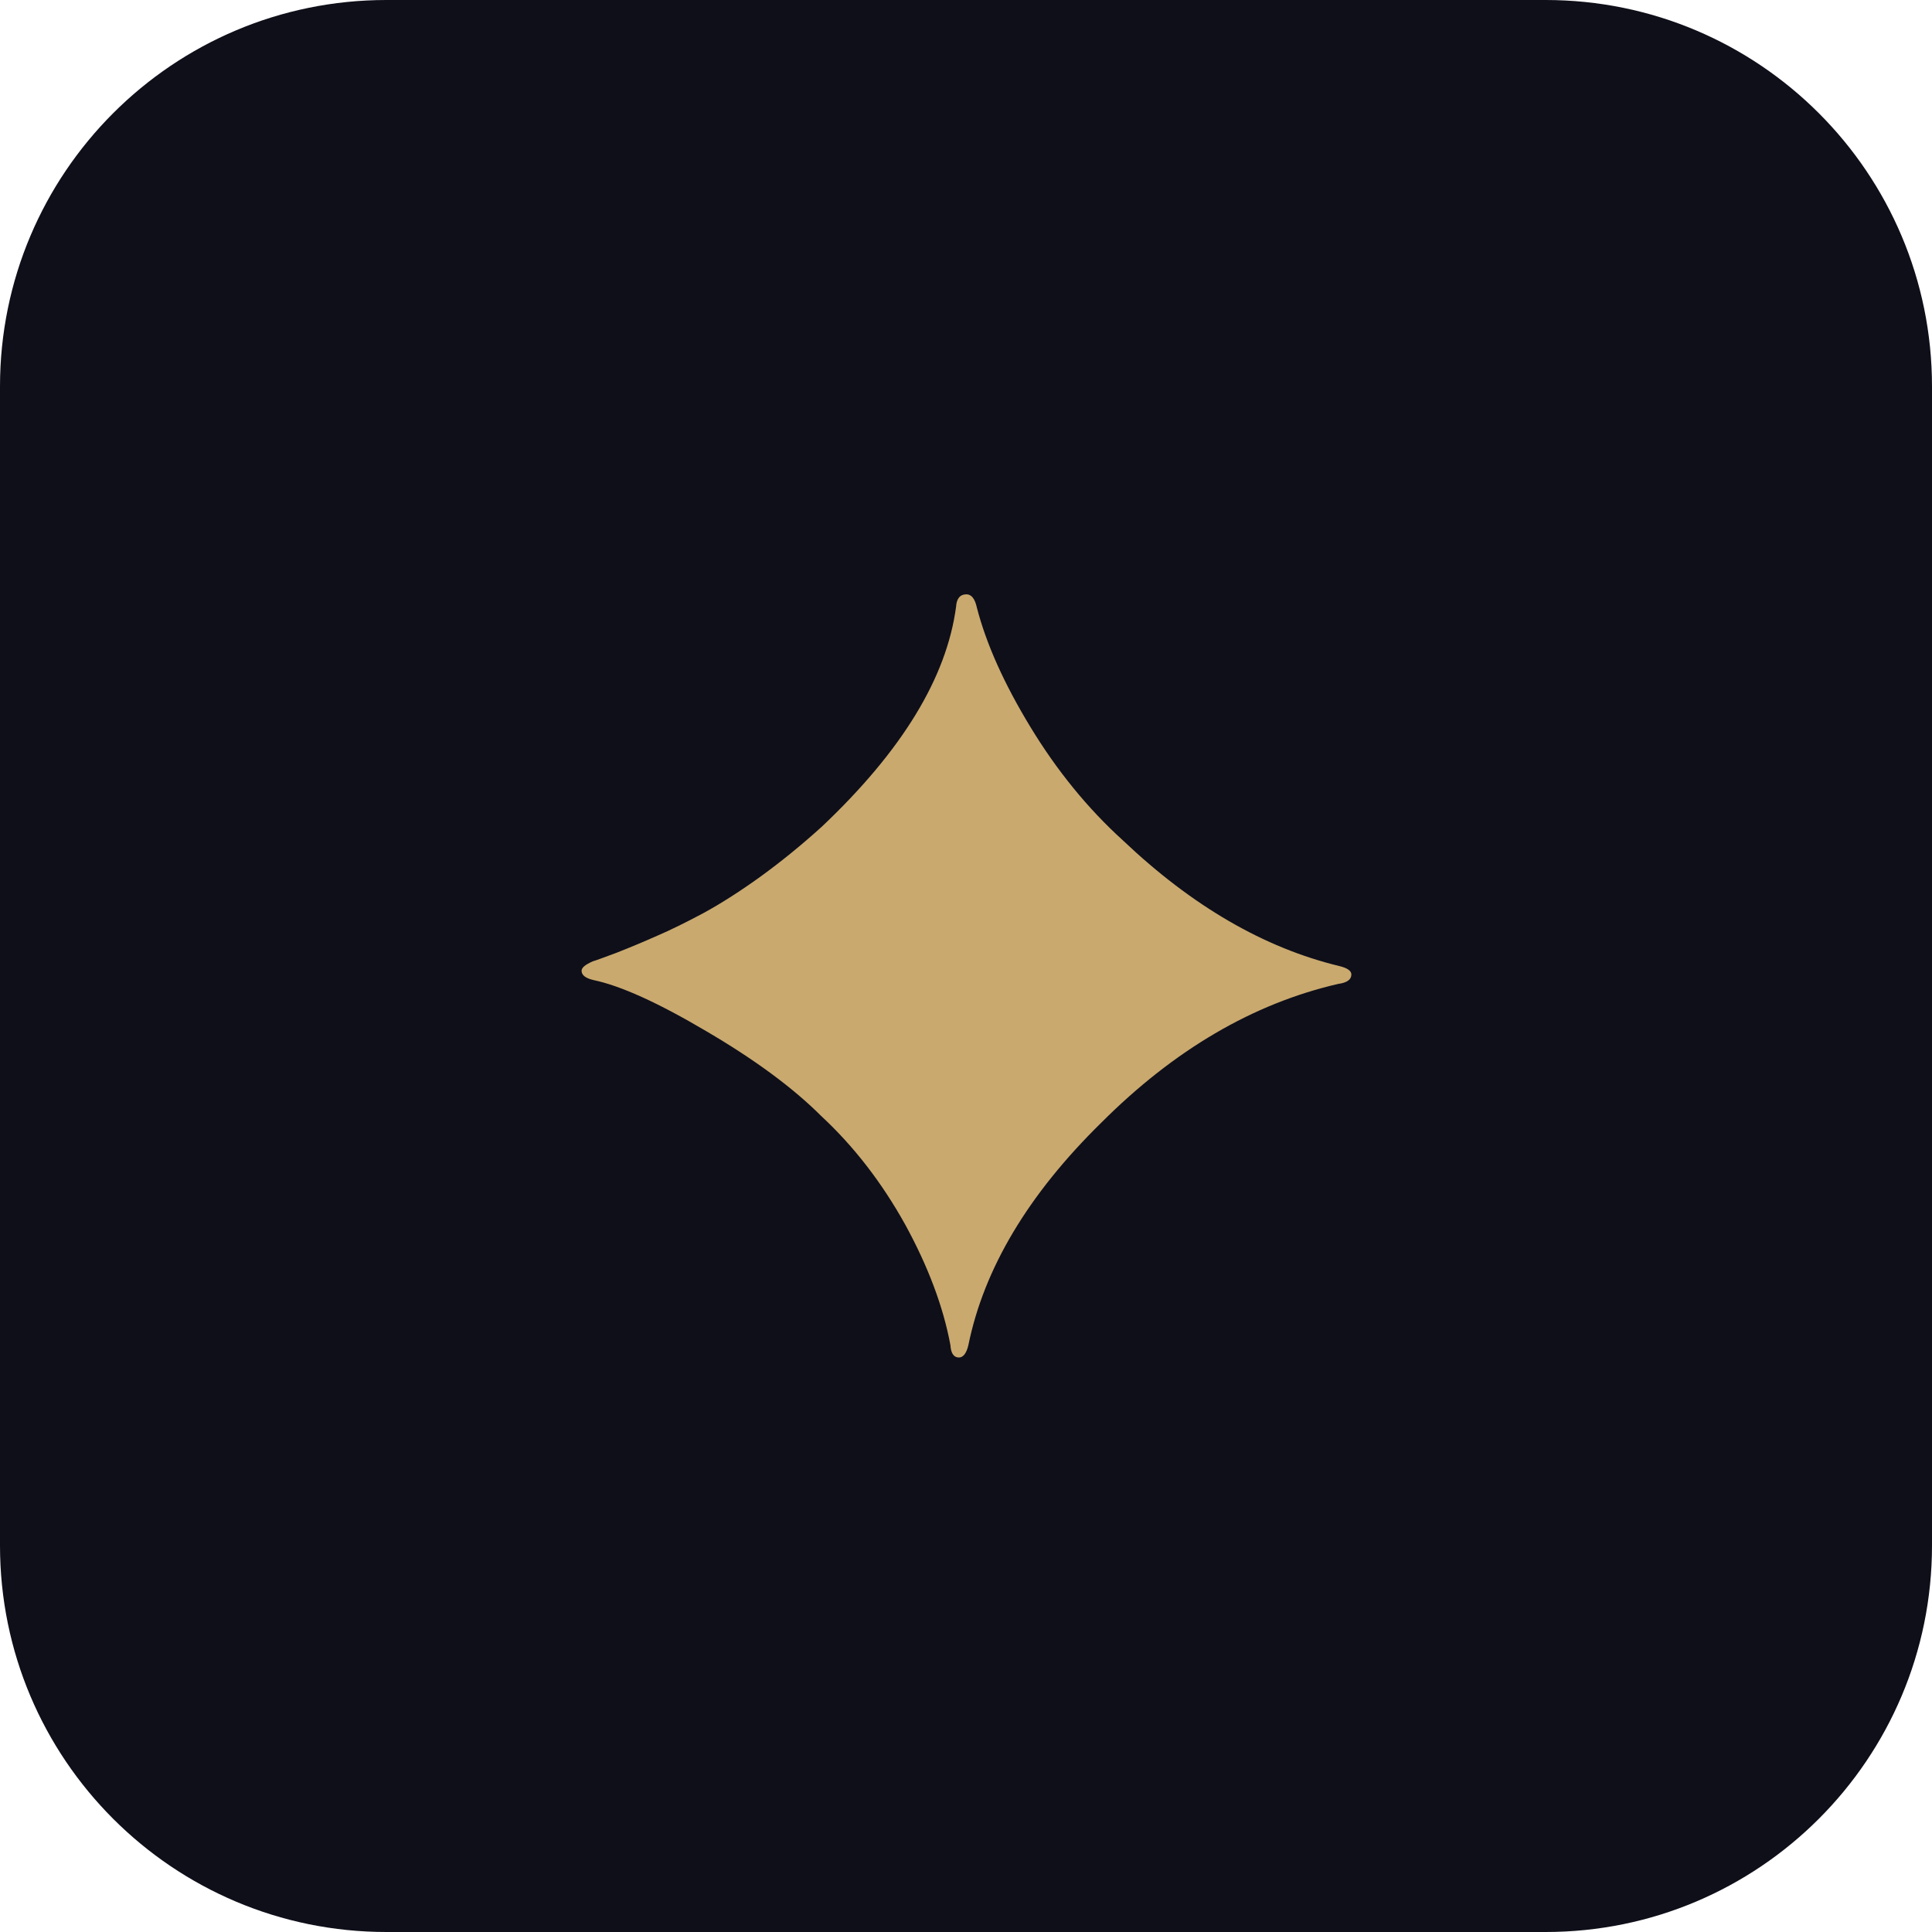
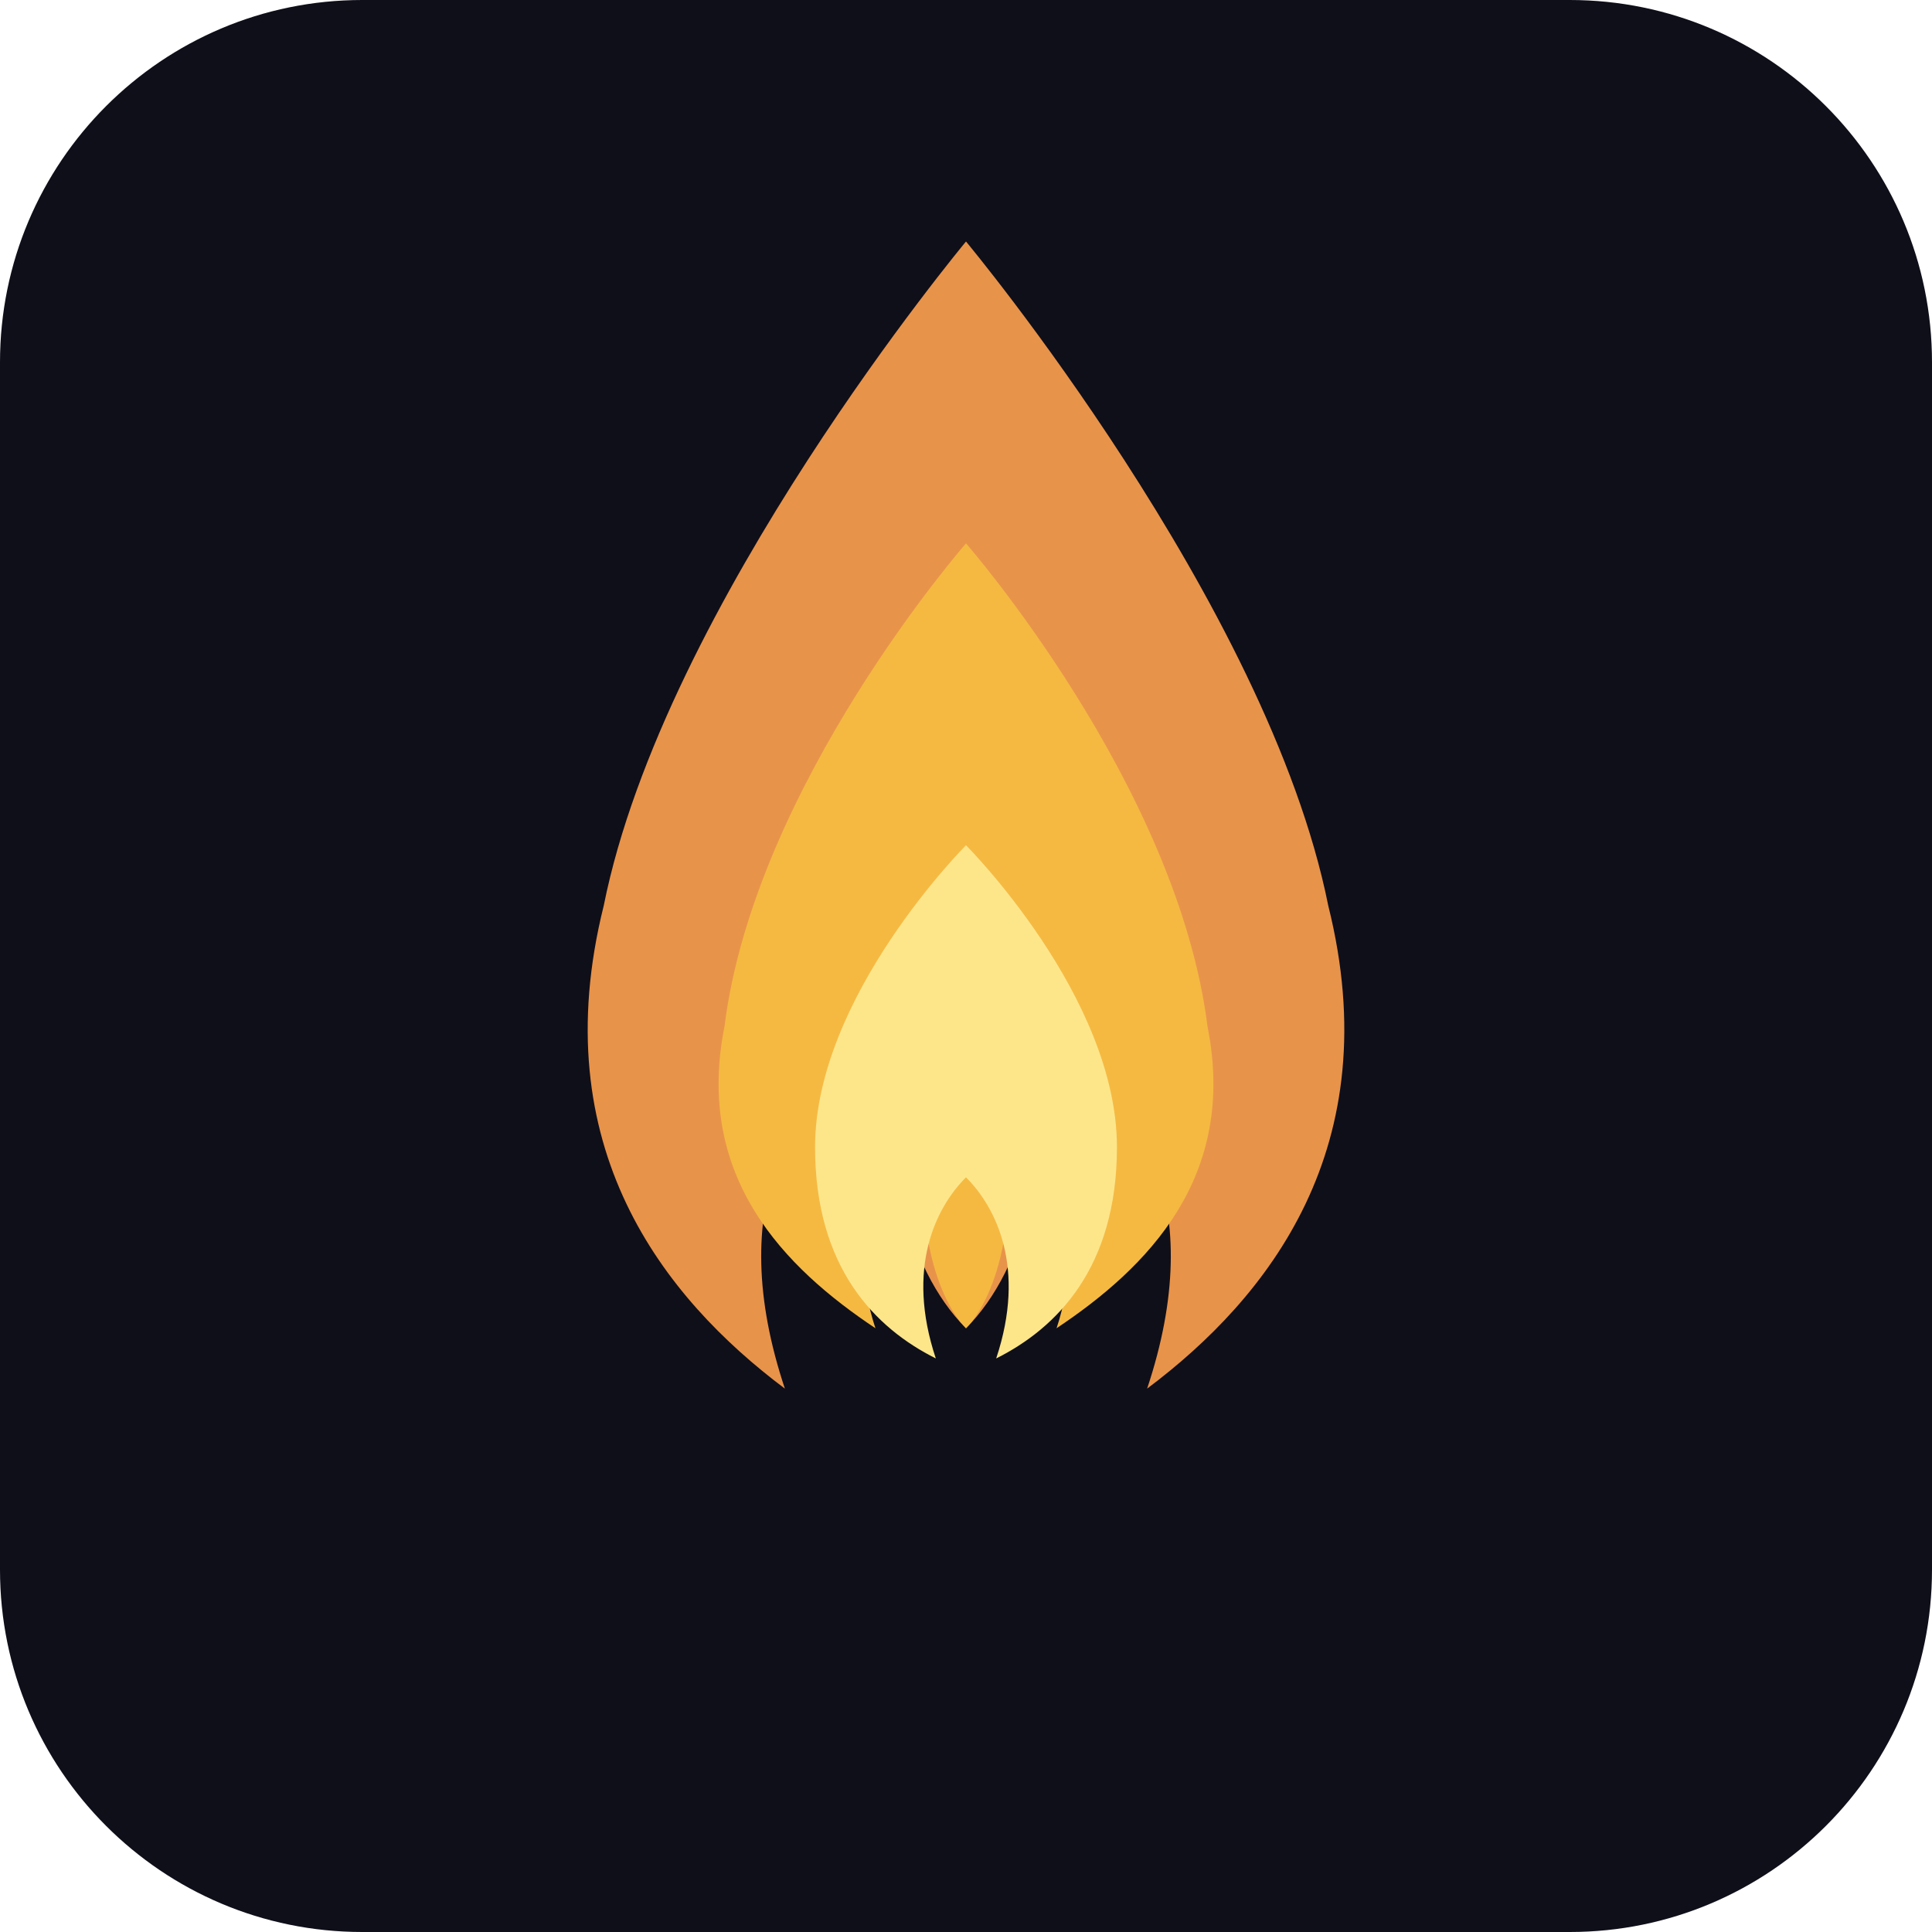
<svg xmlns="http://www.w3.org/2000/svg" width="32" height="32" viewBox="0 0 32 32">
-   <rect width="32" height="32" rx="6.4" fill="#0f0f1a" />
-   <text x="50%" y="54%" font-size="17.6" text-anchor="middle" dominant-baseline="middle" fill="#c9a96e" font-family="serif">✦</text>
+   <rect width="32" height="32" rx="6" fill="#0f0f1a" />
+   <path d="M16 4 C16 4 11 10 10 15 C9 19 11 21.5 13 23 C12 20 13 18 15 17 C14.5 19 15 21 16 22 C17 21 17.5 19 17 17 C19 18 20 20 19 23 C21 21.5 23 19 22 15 C21 10 16 4 16 4Z" fill="#e8934a" />
+   <path d="M16 9 C16 9 12.5 13 12 17 C11.5 19.5 13 21 14.5 22 C14 20.5 14.5 19 15.5 18 C15 20 15.5 21.5 16 22 C16.5 21.5 17 20 16.5 18 C17.5 19 18 20.5 17.5 22 C19 21 20.5 19.5 20 17 C19.5 13 16 9 16 9Z" fill="#f5b942" />
+   <path d="M16 14 C16 14 13.5 16.5 13.5 19 C13.5 21 14.5 22 15.5 22.5 C15 21 15.5 20 16 19.5 C16.5 20 17 21 16.5 22.5 C17.5 22 18.5 21 18.5 19 C18.5 16.5 16 14 16 14Z" fill="#fde68a" />
</svg>
